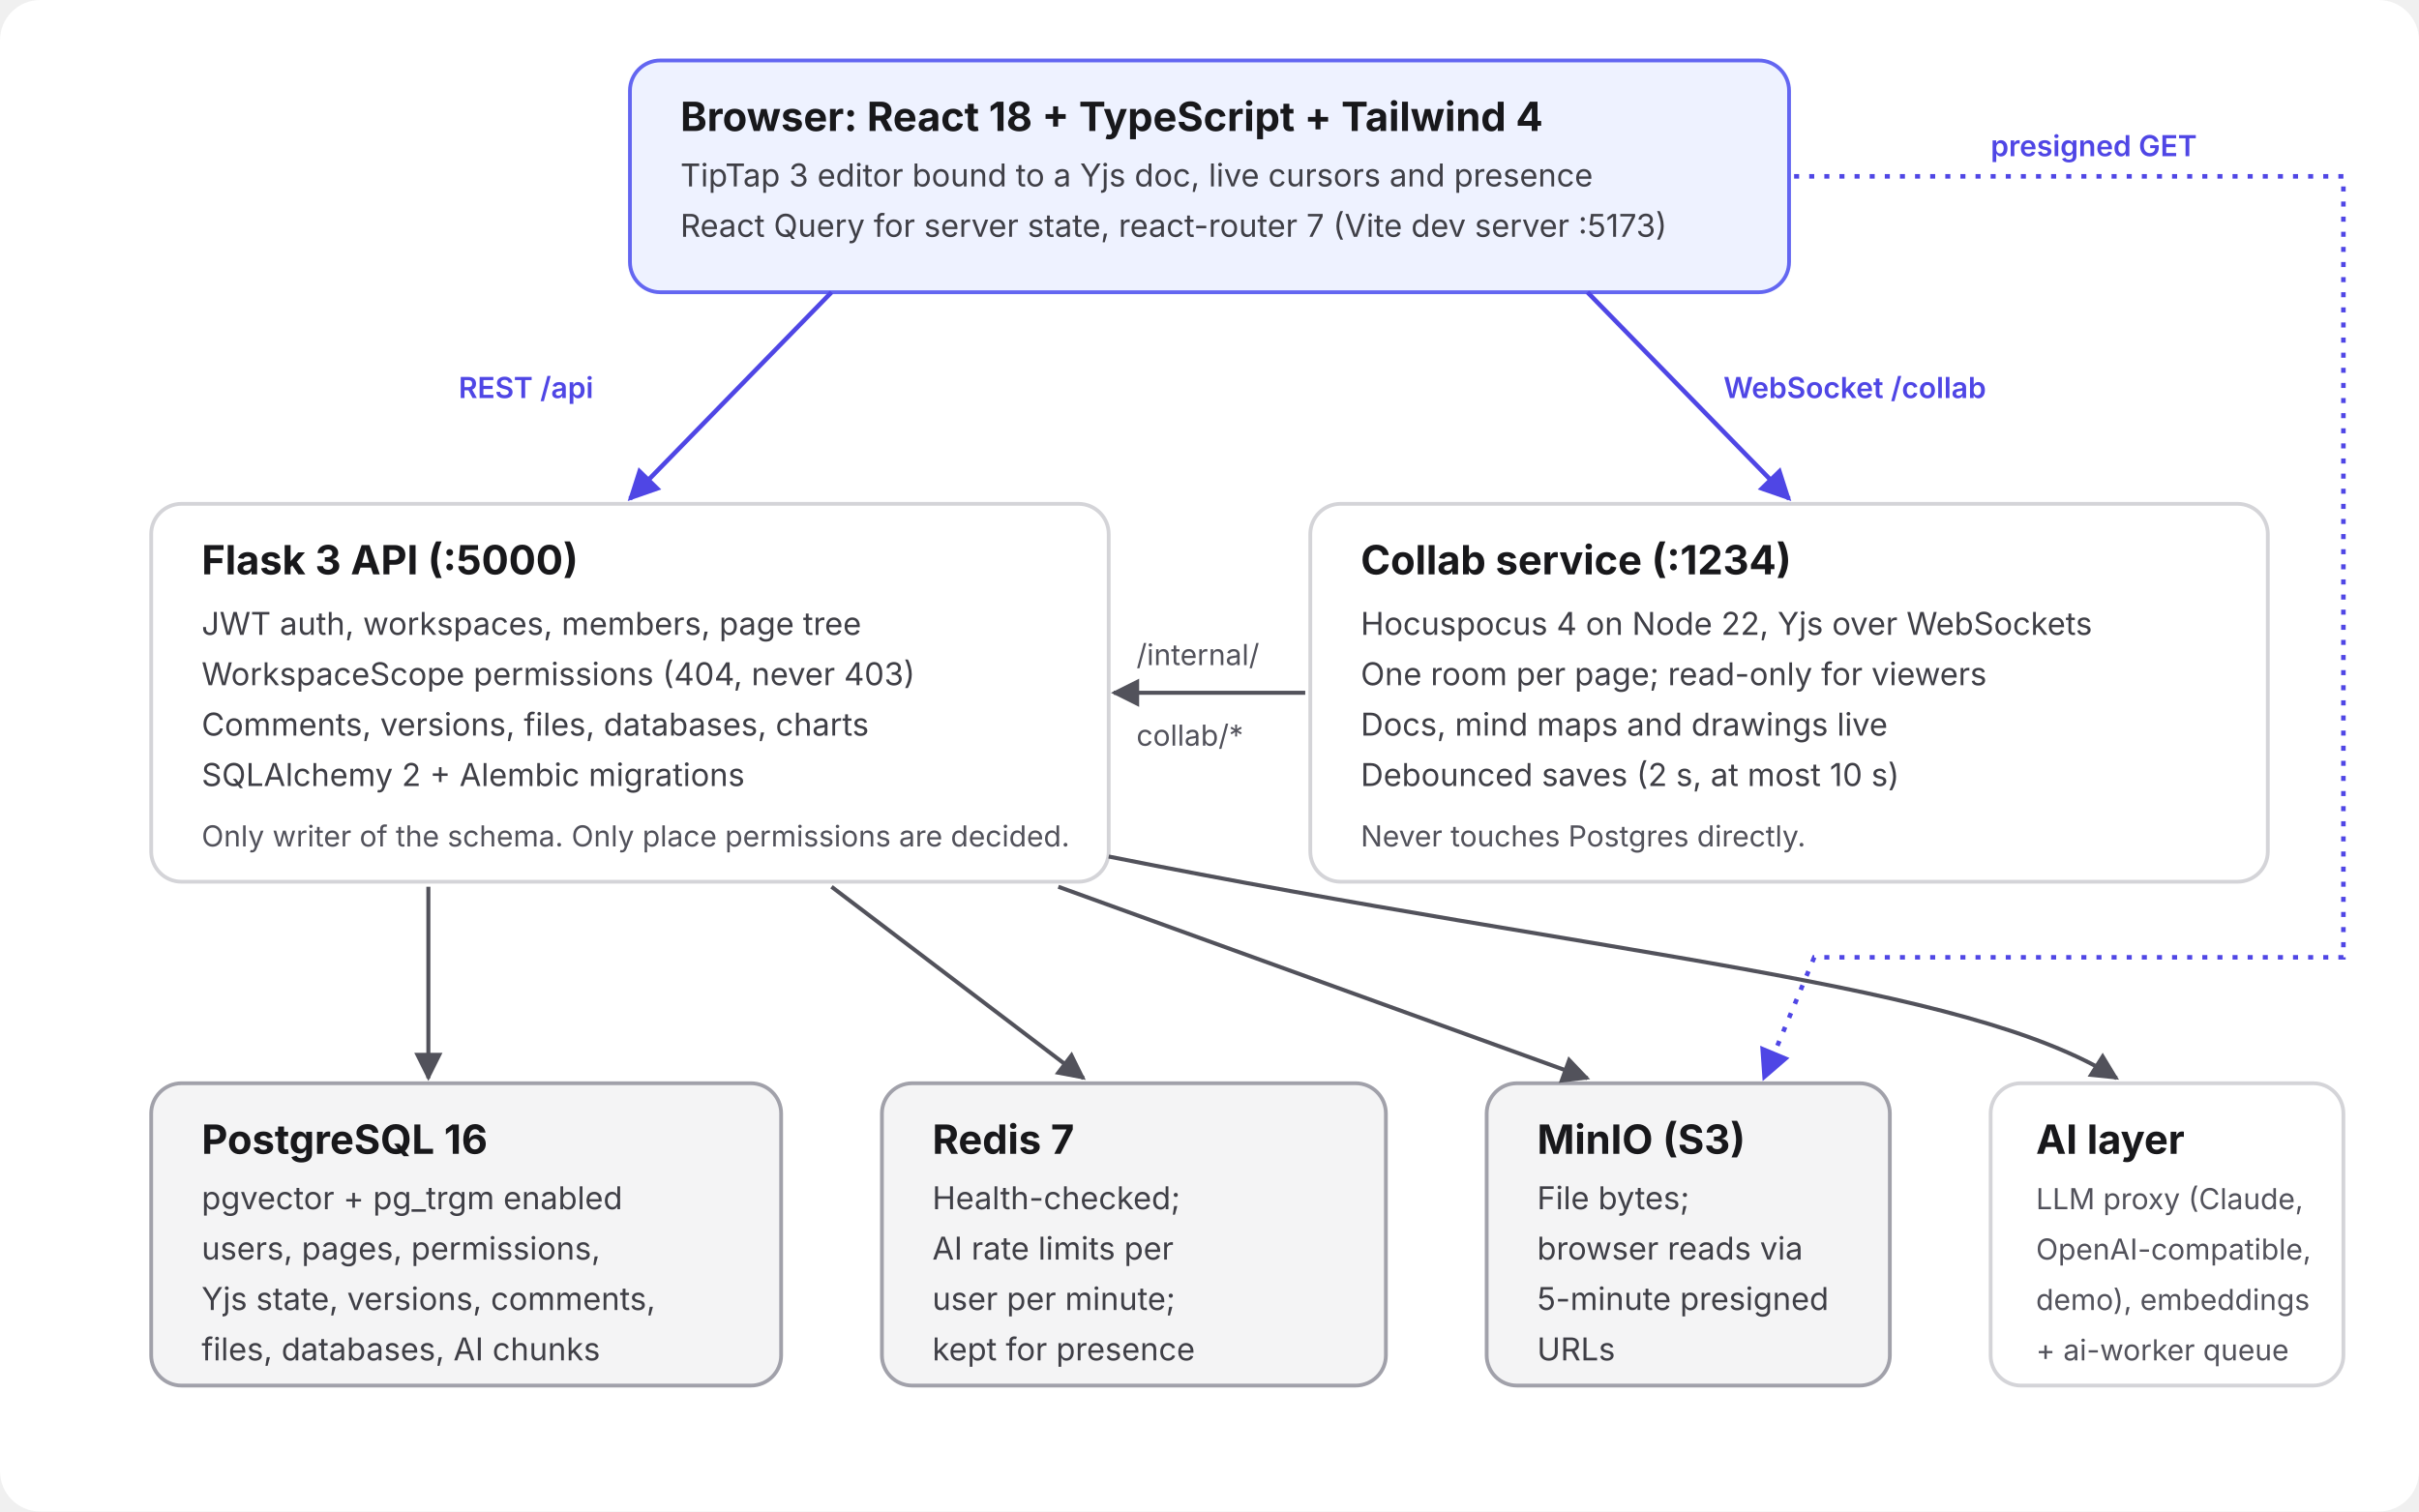
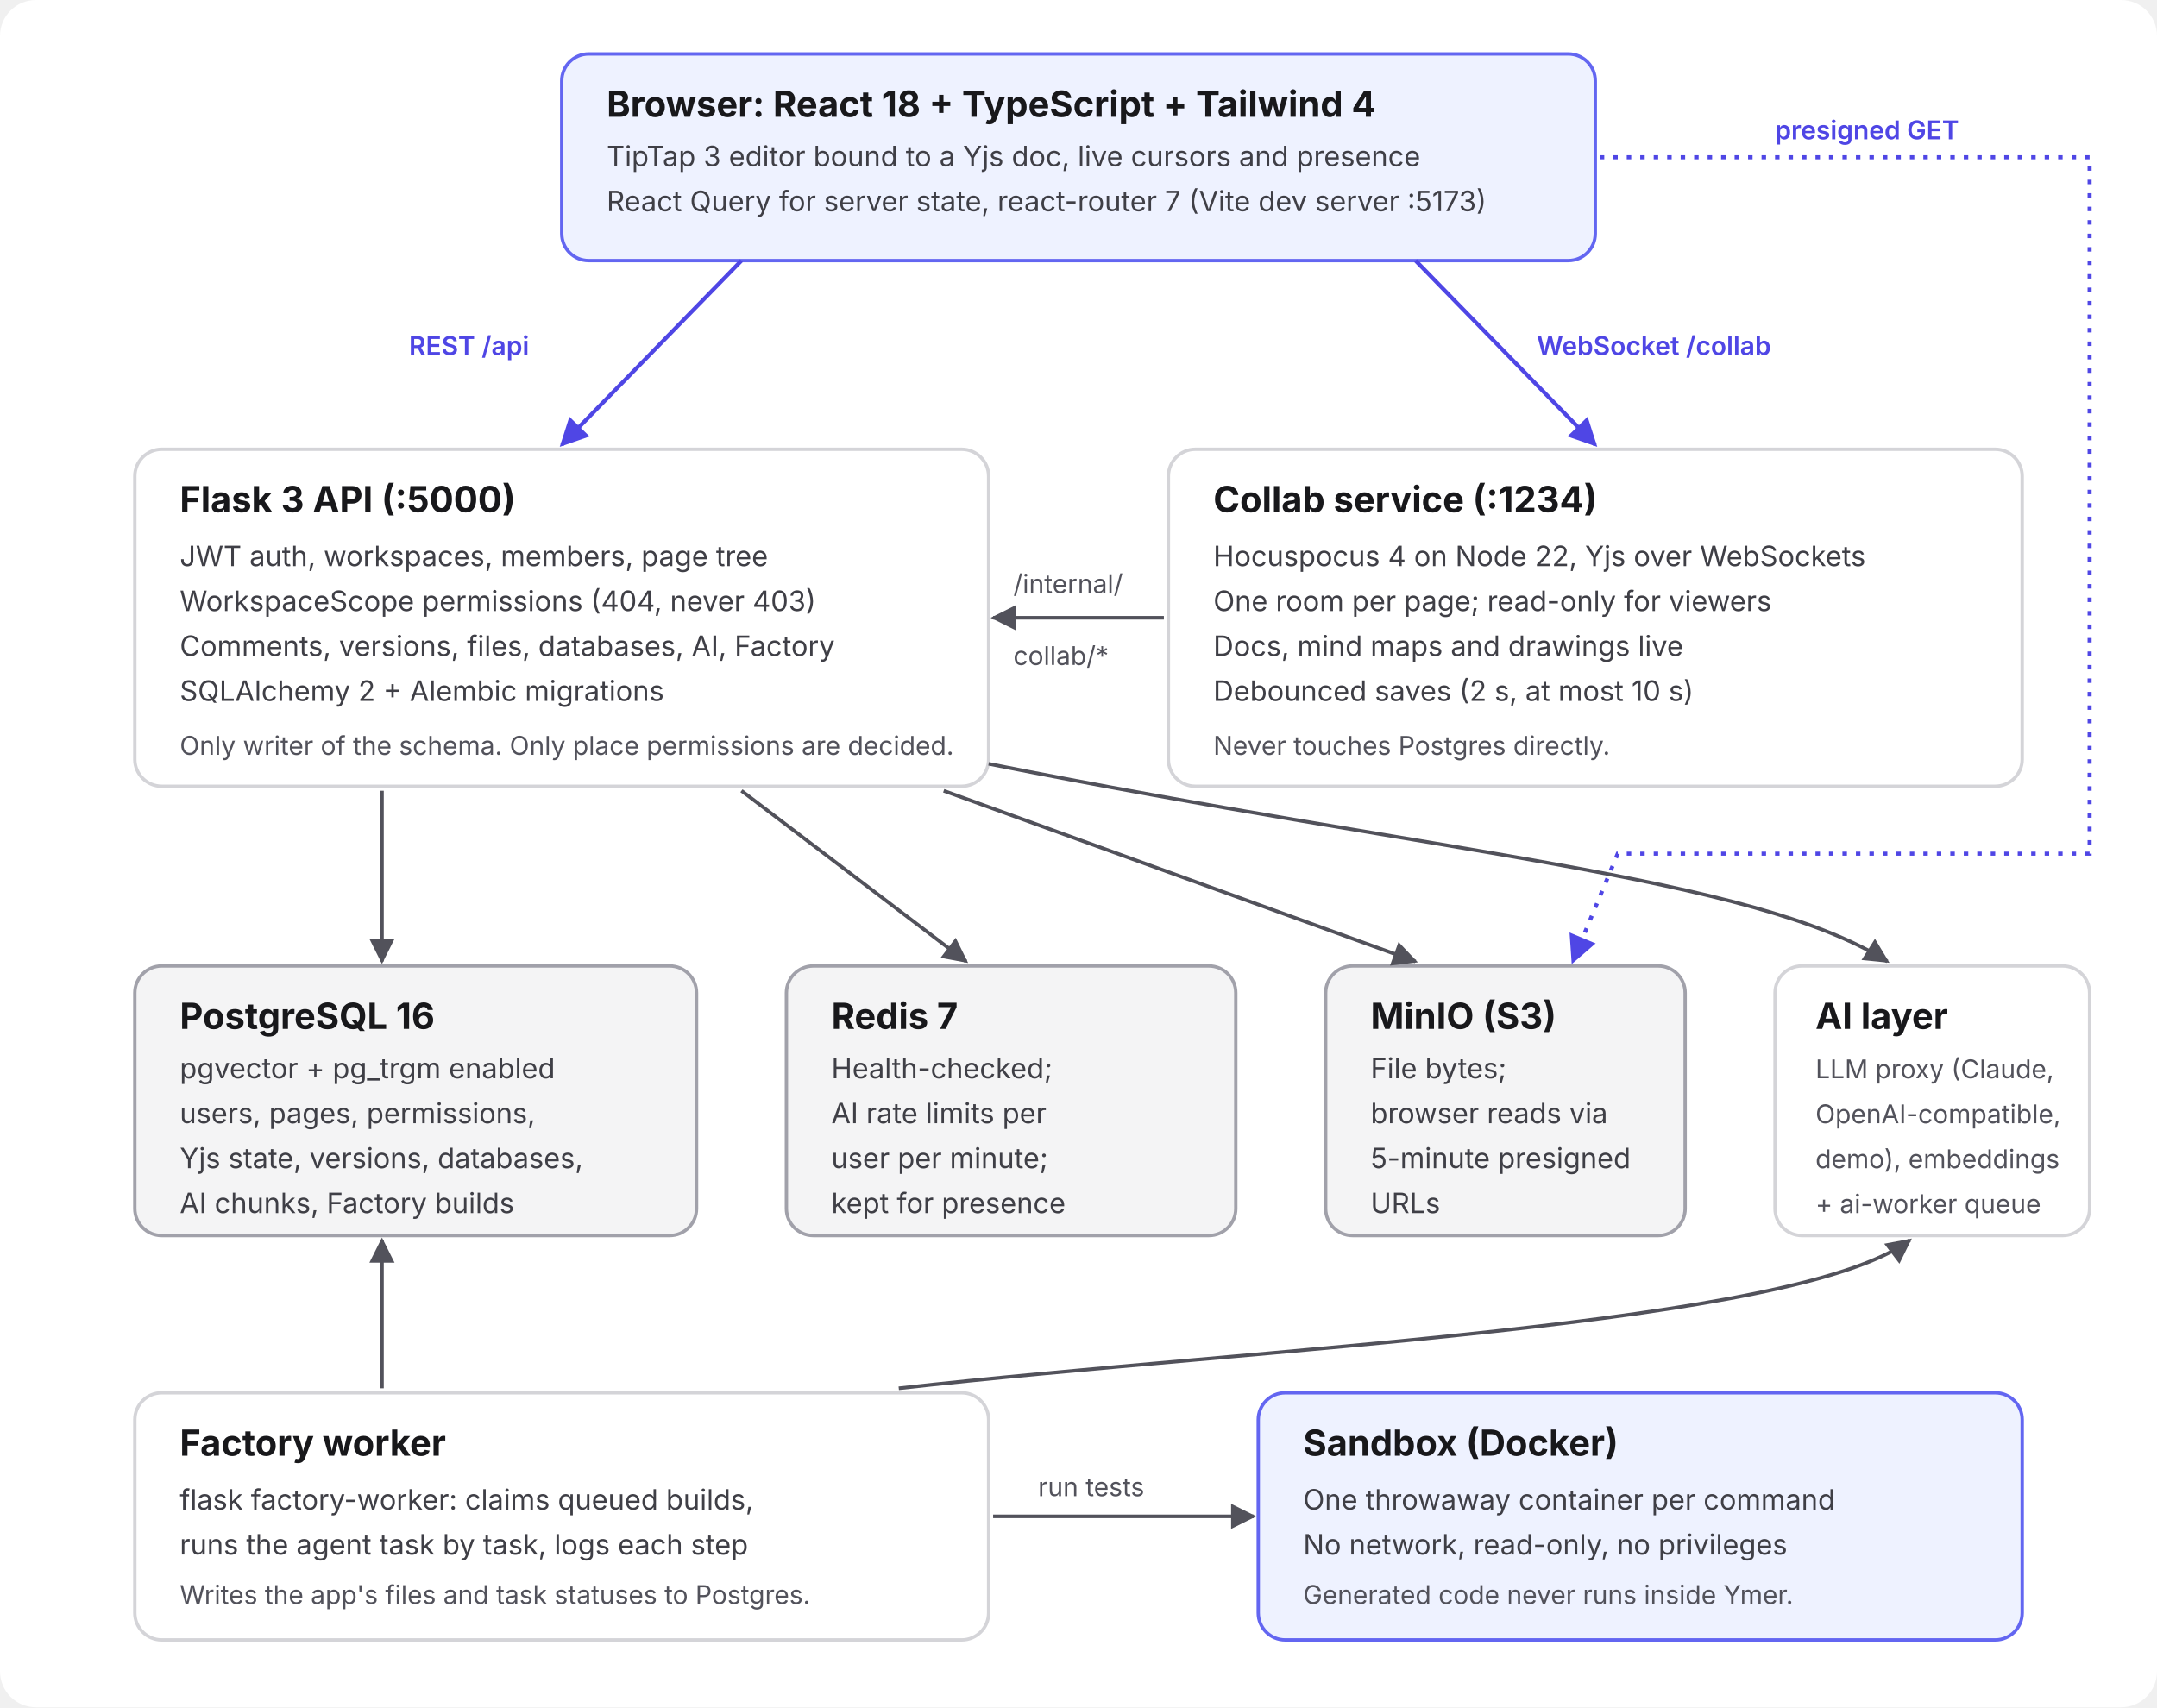
- <svg xmlns="http://www.w3.org/2000/svg" viewBox="0 0 960 600" width="960" height="600" role="img" aria-label="Ymer architecture: browser, Flask API, Hocuspocus collab service, Postgres, Redis, MinIO and the AI layer">
+ <svg xmlns="http://www.w3.org/2000/svg" viewBox="0 0 960 760" width="960" height="760" role="img" aria-label="Ymer architecture: browser, Flask API, Hocuspocus collab service, Postgres, Redis, MinIO, the AI layer, and the Factory worker with its sandbox">
  <defs>
    <marker id="arrow" viewBox="0 0 10 10" refX="9" refY="5" markerWidth="7" markerHeight="7" orient="auto-start-reverse">
      <path d="M0 0 L10 5 L0 10 z" fill="#52525b" />
    </marker>
    <marker id="arrow-brand" viewBox="0 0 10 10" refX="9" refY="5" markerWidth="7" markerHeight="7" orient="auto-start-reverse">
      <path d="M0 0 L10 5 L0 10 z" fill="#4f46e5" />
    </marker>
    <marker id="arrow-muted" viewBox="0 0 10 10" refX="9" refY="5" markerWidth="7" markerHeight="7" orient="auto-start-reverse">
      <path d="M0 0 L10 5 L0 10 z" fill="#a1a1aa" />
    </marker>
    <style>
      text { font-family: Inter, "Segoe UI", Helvetica, Arial, sans-serif; fill: #18181b; }
      .title { font-size: 16px; font-weight: 700; }
      .body { font-size: 12.5px; fill: #3f3f46; }
      .small { font-size: 11.5px; fill: #52525b; }
      .label { font-size: 11.5px; fill: #4f46e5; font-weight: 600; }
      .muted { fill: #a1a1aa; }
      .box { fill: #ffffff; stroke: #d4d4d8; stroke-width: 1.5; }
      .brand { fill: #eef2ff; stroke: #6366f1; stroke-width: 1.5; }
      .store { fill: #f4f4f5; stroke: #a1a1aa; stroke-width: 1.5; }
      .planned { fill: #fafafa; stroke: #a1a1aa; stroke-width: 1.5; stroke-dasharray: 6 5; }
      .line { stroke: #52525b; stroke-width: 1.6; fill: none; }
      .line-brand { stroke: #4f46e5; stroke-width: 1.8; fill: none; }
      .line-muted { stroke: #a1a1aa; stroke-width: 1.5; fill: none; stroke-dasharray: 5 5; }
    </style>
  </defs>
-   <rect width="960" height="600" rx="16" fill="#ffffff" />
+   <rect width="960" height="760" rx="16" fill="#ffffff" />
  <rect class="brand" x="250" y="24" width="460" height="92" rx="12" />
  <text class="title" x="270" y="52">Browser: React 18 + TypeScript + Tailwind 4</text>
  <text class="body" x="270" y="74">TipTap 3 editor bound to a Yjs doc, live cursors and presence</text>
  <text class="body" x="270" y="94">React Query for server state, react-router 7 (Vite dev server :5173)</text>
  <rect class="box" x="60" y="200" width="380" height="150" rx="12" />
  <text class="title" x="80" y="228">Flask 3 API  (:5000)</text>
  <text class="body" x="80" y="252">JWT auth, workspaces, members, page tree</text>
  <text class="body" x="80" y="272">WorkspaceScope permissions (404, never 403)</text>
-   <text class="body" x="80" y="292">Comments, versions, files, databases, charts</text>
+   <text class="body" x="80" y="292">Comments, versions, files, databases, AI, Factory</text>
  <text class="body" x="80" y="312">SQLAlchemy 2 + Alembic migrations</text>
  <text class="small" x="80" y="336">Only writer of the schema. Only place permissions are decided.</text>
  <rect class="box" x="520" y="200" width="380" height="150" rx="12" />
  <text class="title" x="540" y="228">Collab service  (:1234)</text>
  <text class="body" x="540" y="252">Hocuspocus 4 on Node 22, Yjs over WebSockets</text>
  <text class="body" x="540" y="272">One room per page; read-only for viewers</text>
  <text class="body" x="540" y="292">Docs, mind maps and drawings live</text>
  <text class="body" x="540" y="312">Debounced saves (2 s, at most 10 s)</text>
  <text class="small" x="540" y="336">Never touches Postgres directly.</text>
  <path class="line-brand" d="M330 116 L250 198" marker-end="url(#arrow-brand)" />
  <text class="label" x="182" y="158">REST  /api</text>
  <path class="line-brand" d="M630 116 L710 198" marker-end="url(#arrow-brand)" />
  <text class="label" x="684" y="158">WebSocket  /collab</text>
  <path class="line" d="M518 275 L442 275" marker-end="url(#arrow)" />
  <text class="small" x="451" y="264">/internal/</text>
  <text class="small" x="451" y="296">collab/*</text>
  <rect class="store" x="60" y="430" width="250" height="120" rx="12" />
  <text class="title" x="80" y="458">PostgreSQL 16</text>
  <text class="body" x="80" y="480">pgvector + pg_trgm enabled</text>
  <text class="body" x="80" y="500">users, pages, permissions,</text>
-   <text class="body" x="80" y="520">Yjs state, versions, comments,</text>
-   <text class="body" x="80" y="540">files, databases, AI chunks</text>
+   <text class="body" x="80" y="520">Yjs state, versions, databases,</text>
+   <text class="body" x="80" y="540">AI chunks, Factory builds</text>
  <rect class="store" x="350" y="430" width="200" height="120" rx="12" />
  <text class="title" x="370" y="458">Redis 7</text>
  <text class="body" x="370" y="480">Health-checked;</text>
  <text class="body" x="370" y="500">AI rate limits per</text>
  <text class="body" x="370" y="520">user per minute;</text>
  <text class="body" x="370" y="540">kept for presence</text>
  <rect class="store" x="590" y="430" width="160" height="120" rx="12" />
  <text class="title" x="610" y="458">MinIO (S3)</text>
  <text class="body" x="610" y="480">File bytes;</text>
  <text class="body" x="610" y="500">browser reads via</text>
  <text class="body" x="610" y="520">5-minute presigned</text>
  <text class="body" x="610" y="540">URLs</text>
  <rect class="box" x="790" y="430" width="140" height="120" rx="12" />
  <text class="title" x="808" y="458">AI layer</text>
  <text class="small" x="808" y="480">LLM proxy (Claude,</text>
  <text class="small" x="808" y="500">OpenAI-compatible,</text>
  <text class="small" x="808" y="520">demo), embeddings</text>
  <text class="small" x="808" y="540">+ ai-worker queue</text>
  <path class="line" d="M170 352 L170 428" marker-end="url(#arrow)" />
  <path class="line" d="M330 352 L430 428" marker-end="url(#arrow)" />
  <path class="line" d="M420 352 L630 428" marker-end="url(#arrow)" />
  <path class="line" d="M440 340 C640 380 780 390 840 428" marker-end="url(#arrow)" />
  <path class="line-brand" d="M712 70 L930 70 L930 380 L720 380 L700 428" marker-end="url(#arrow-brand)" stroke-dasharray="2 4" />
  <text class="label" x="790" y="62">presigned GET</text>
+   <rect class="box" x="60" y="620" width="380" height="110" rx="12" />
+   <text class="title" x="80" y="648">Factory worker</text>
+   <text class="body" x="80" y="672">flask factory-worker: claims queued builds,</text>
+   <text class="body" x="80" y="692">runs the agent task by task, logs each step</text>
+   <text class="small" x="80" y="714">Writes the app's files and task statuses to Postgres.</text>
+   <rect class="brand" x="560" y="620" width="340" height="110" rx="12" />
+   <text class="title" x="580" y="648">Sandbox (Docker)</text>
+   <text class="body" x="580" y="672">One throwaway container per command</text>
+   <text class="body" x="580" y="692">No network, read-only, no privileges</text>
+   <text class="small" x="580" y="714">Generated code never runs inside Ymer.</text>
+   <path class="line" d="M170 618 L170 552" marker-end="url(#arrow)" />
+   <path class="line" d="M400 618 C560 600 800 590 850 552" marker-end="url(#arrow)" />
+   <path class="line" d="M442 675 L558 675" marker-end="url(#arrow)" />
+   <text class="small" x="462" y="666">run tests</text>
</svg>
